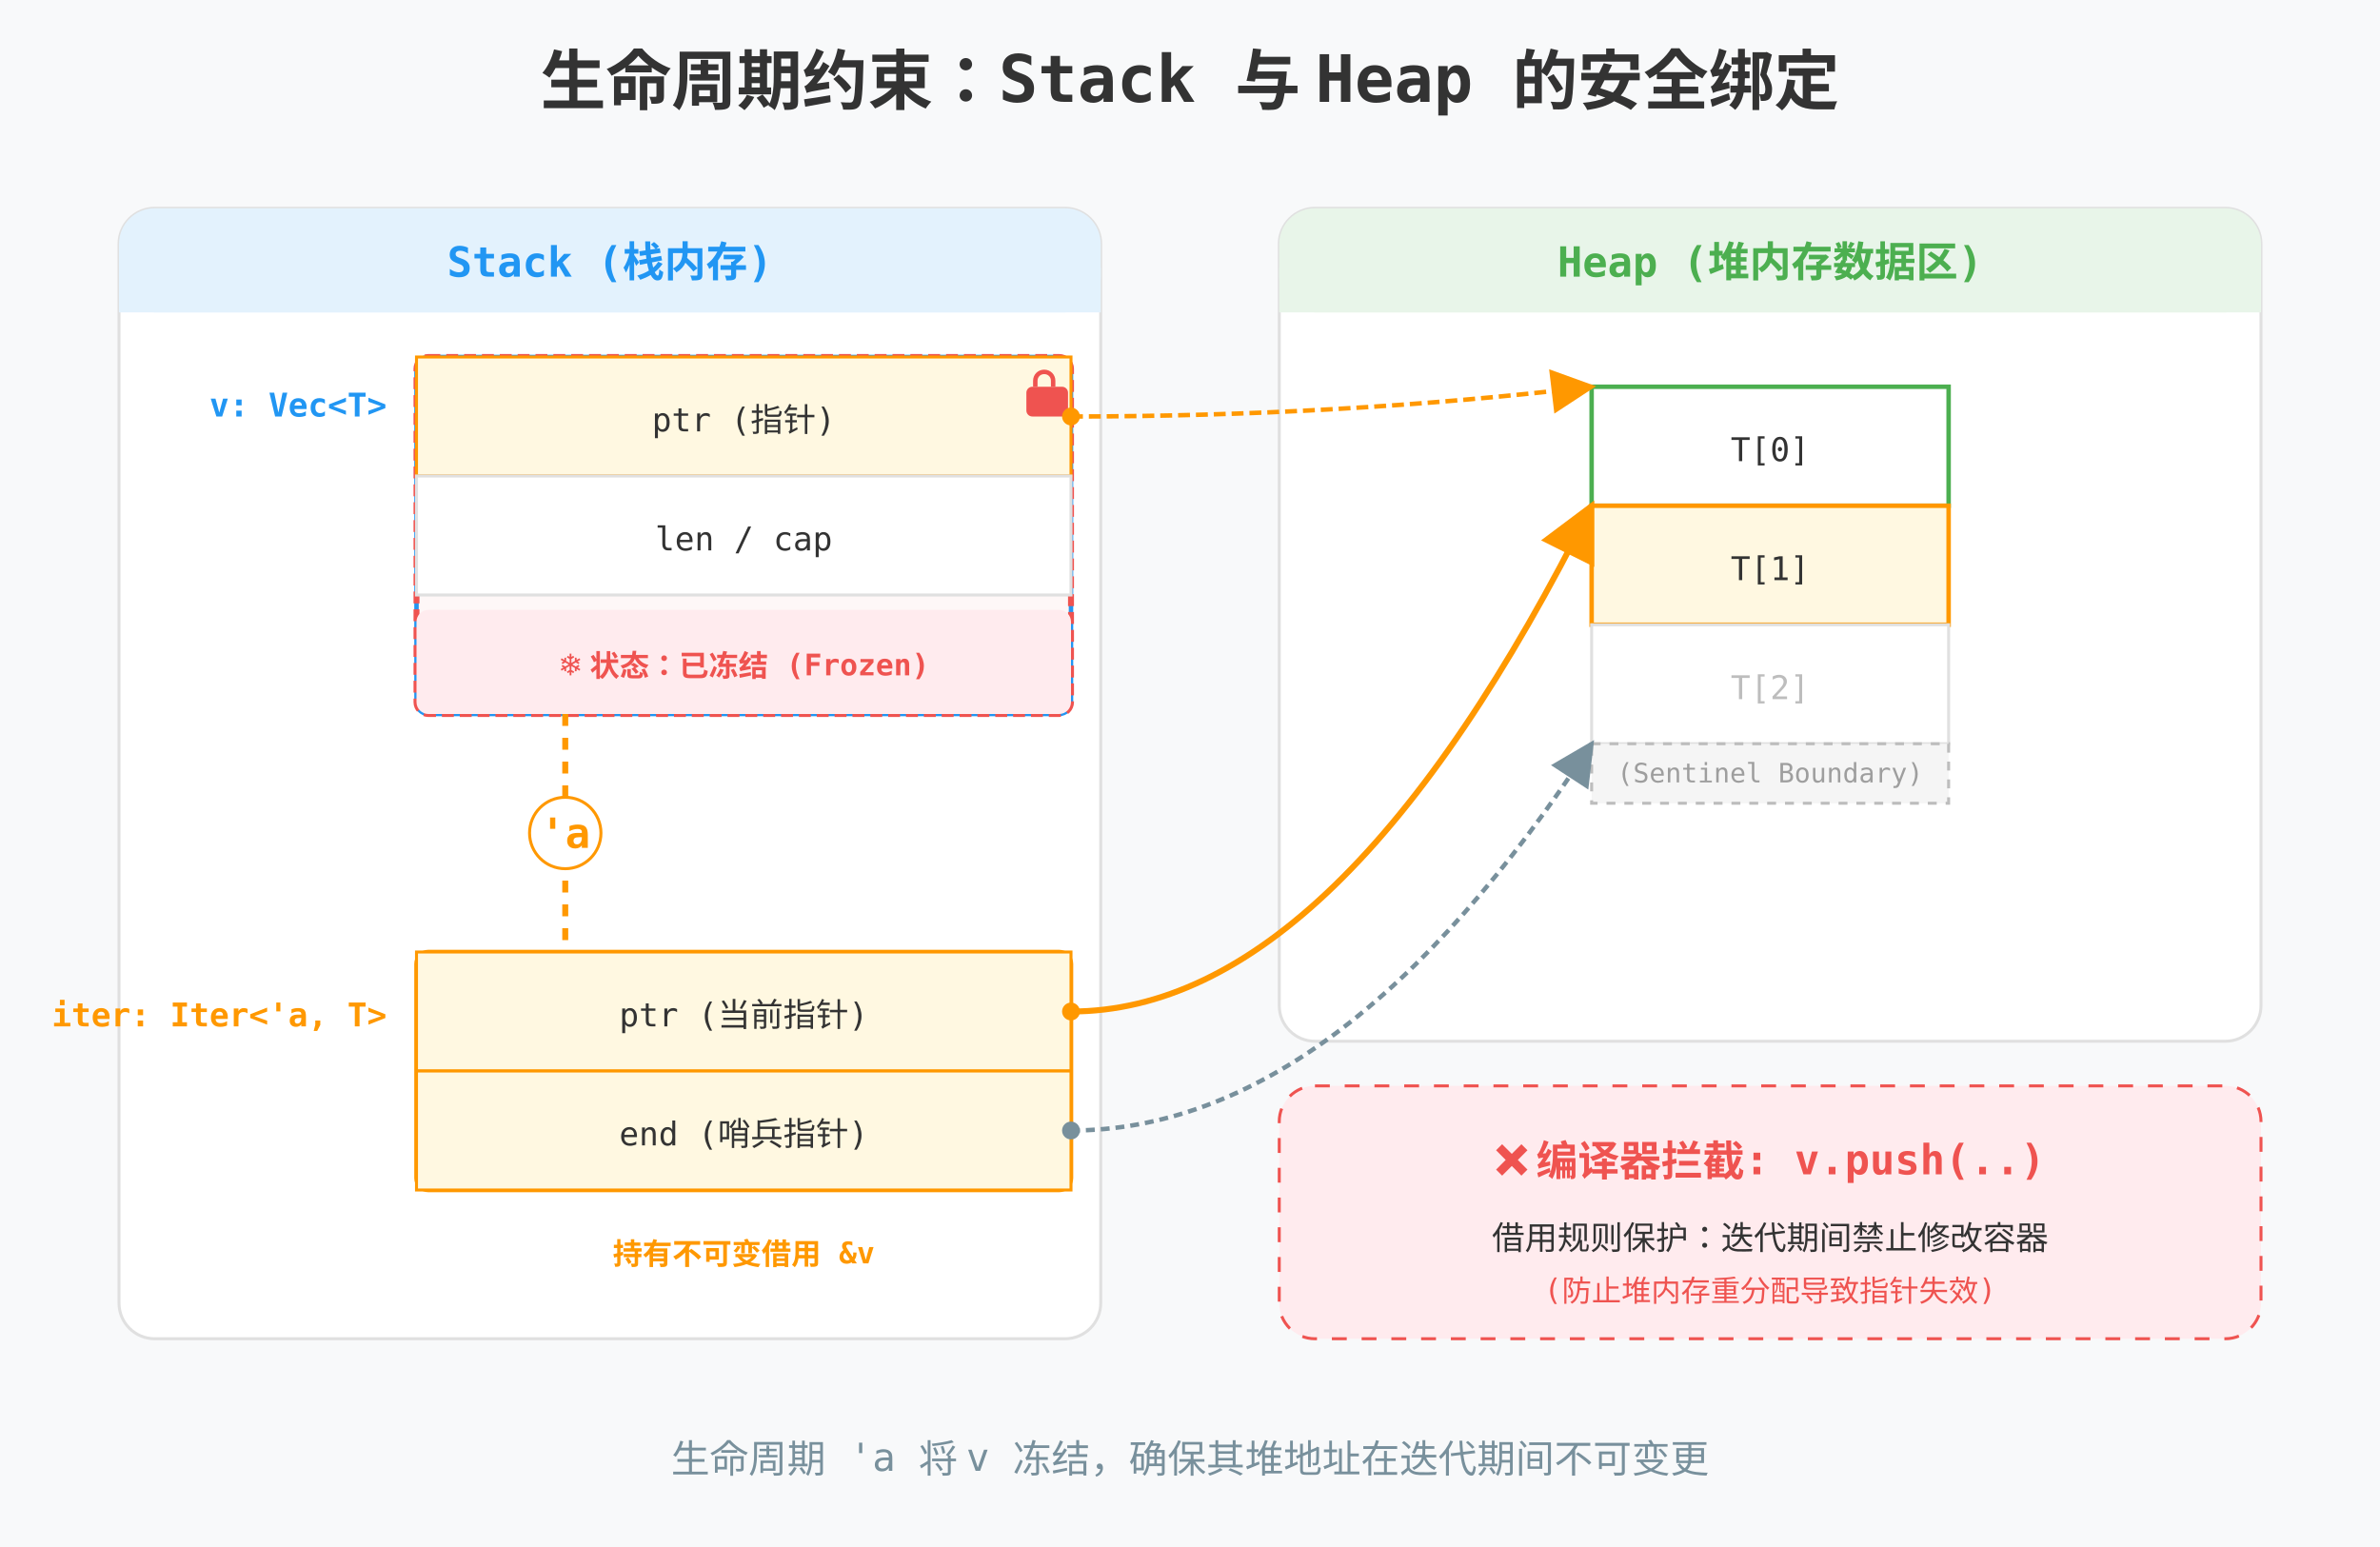
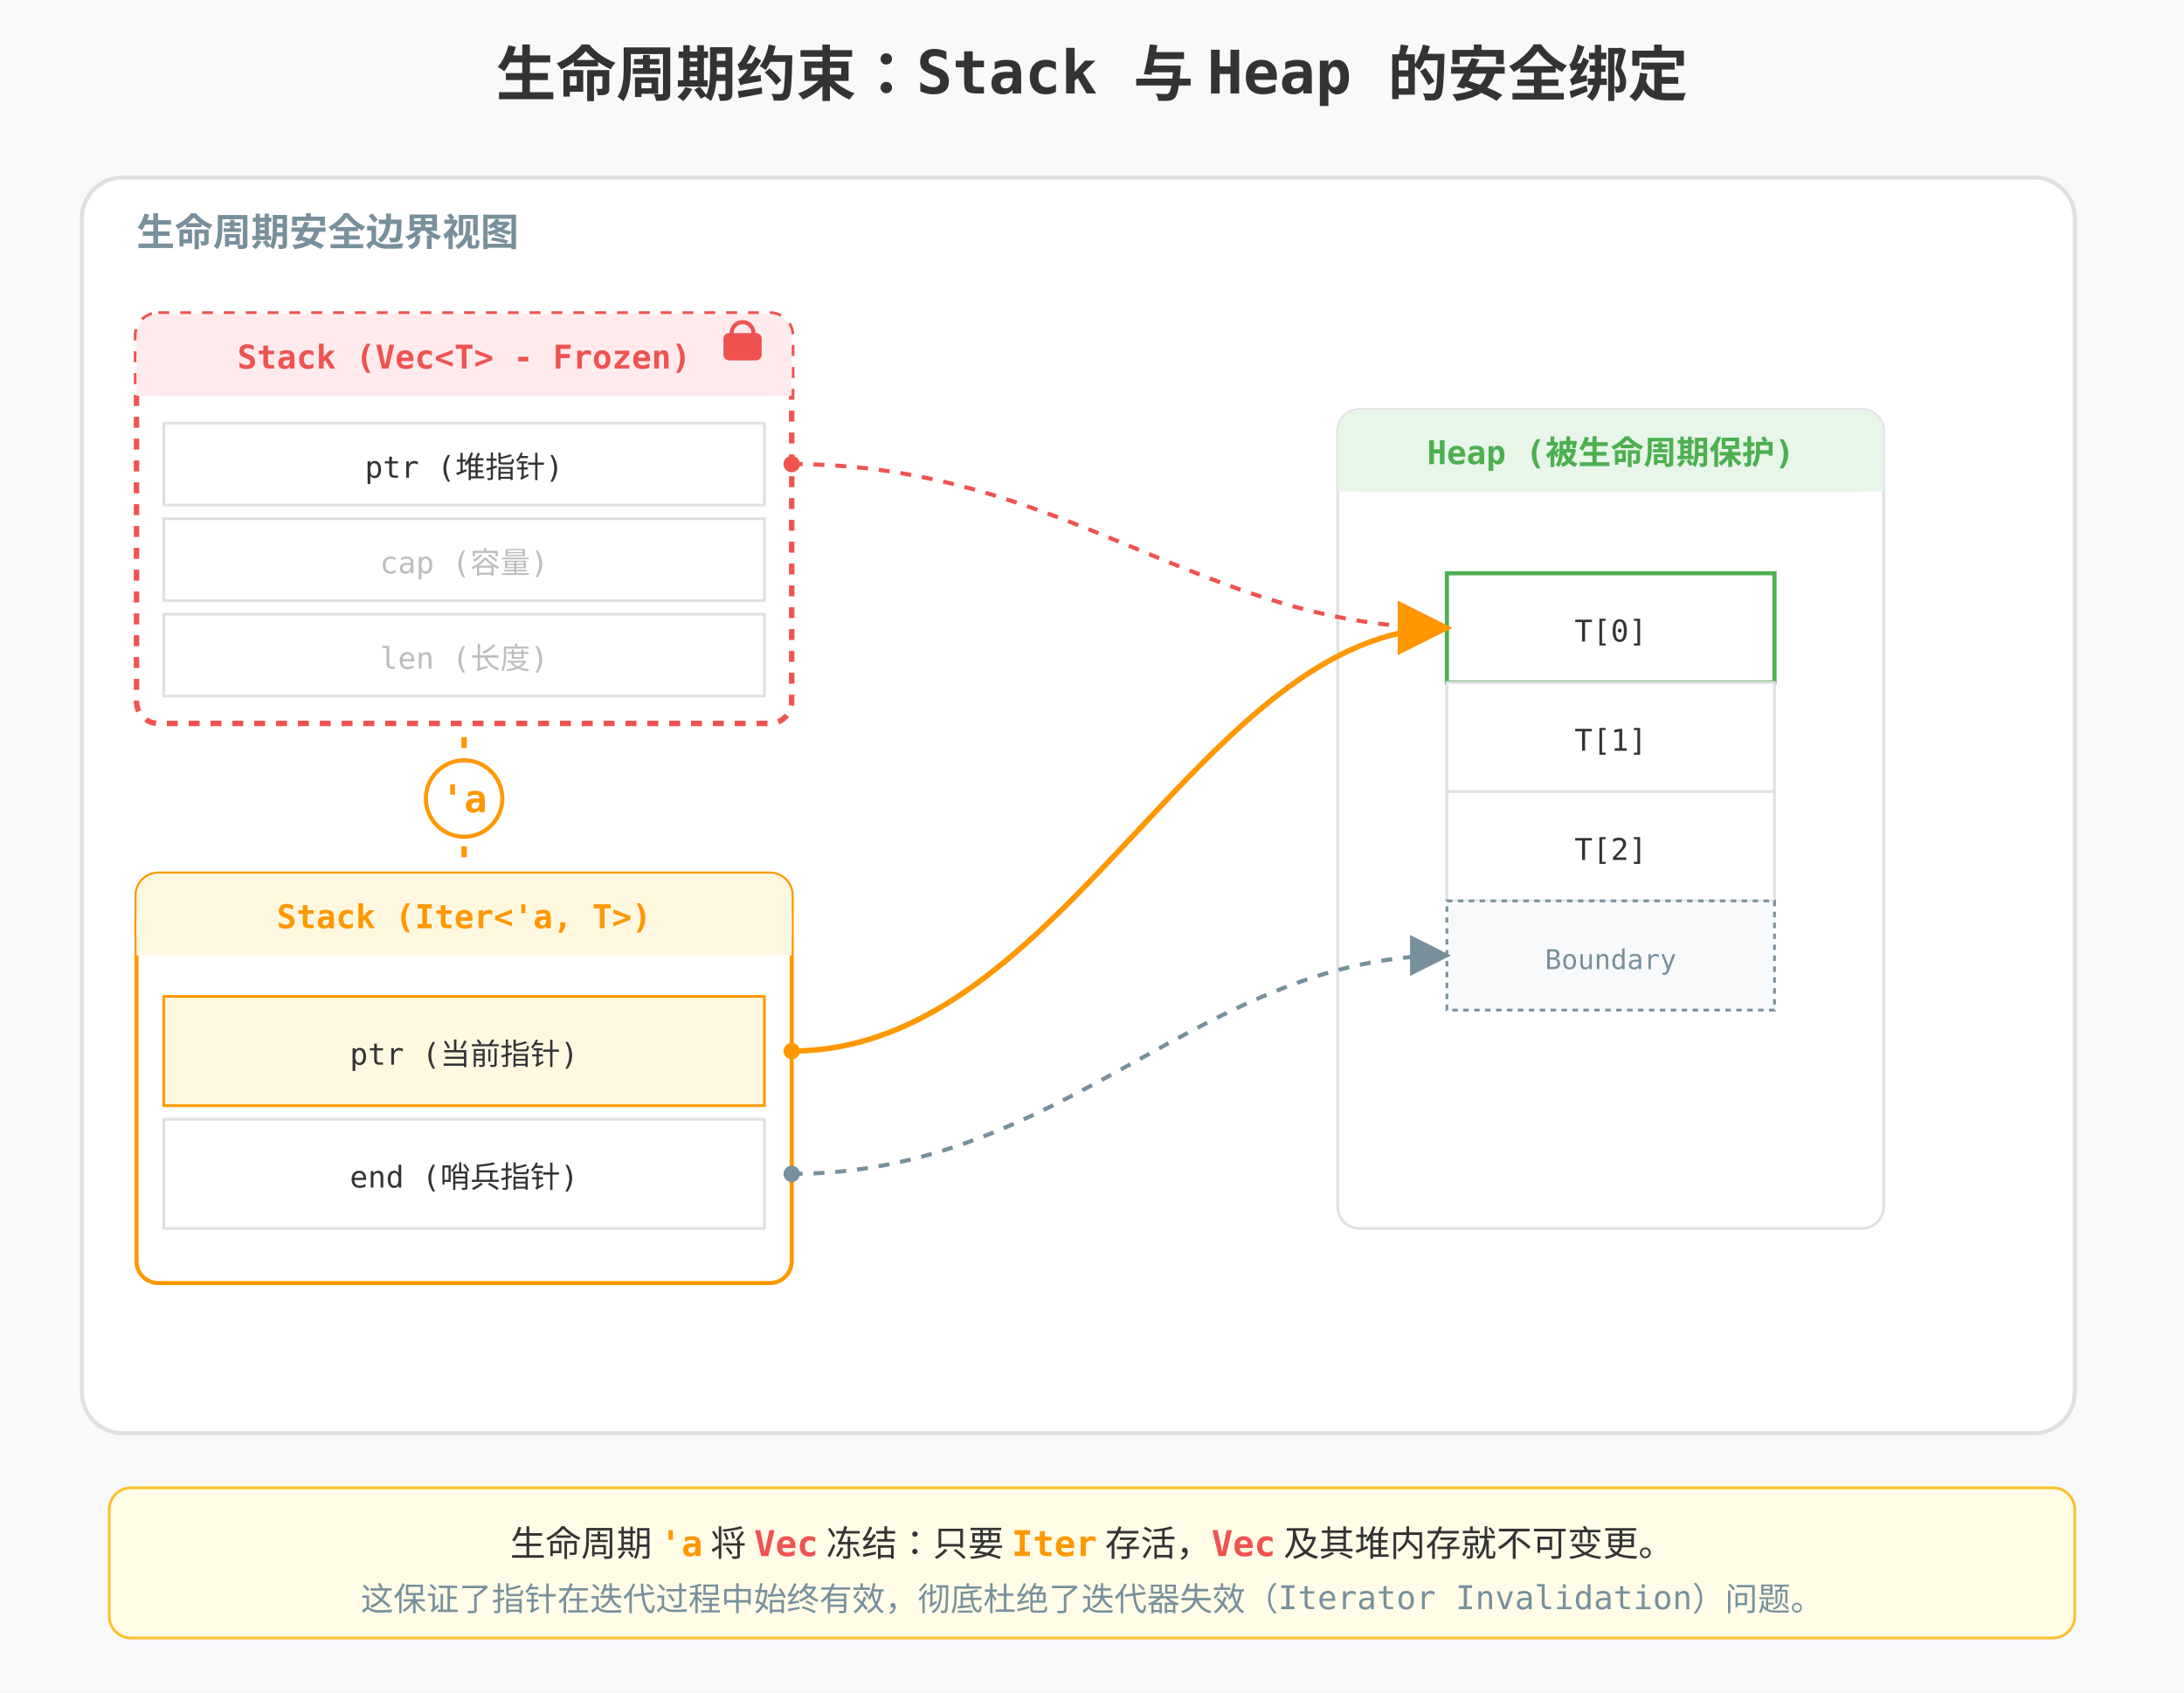
- <svg xmlns="http://www.w3.org/2000/svg" width="800" height="520" viewBox="0 0 800 520" fill="none" shape-rendering="geometricPrecision" text-rendering="geometricPrecision">
-   <rect width="800" height="520" fill="#f8f9fa" />
-   <text x="400" y="35" font-family="JetBrains Mono, monospace" font-size="22" font-weight="bold" fill="#333333" text-anchor="middle">生命周期约束：Stack 与 Heap 的安全绑定</text>
+ <svg xmlns="http://www.w3.org/2000/svg" viewBox="0 0 800 620" shape-rendering="geometricPrecision" text-rendering="geometricPrecision">
+   <rect width="800" height="620" fill="#f8f9fa" />
+   <text x="400" y="35" font-family="JetBrains Mono, monospace" font-size="22" font-weight="bold" text-anchor="middle" fill="#333333">生命周期约束：Stack 与 Heap 的安全绑定</text>
  <g transform="translate(40, 70)">
-     <rect width="330" height="380" rx="12" fill="#fff" stroke="#e0e0e0" stroke-width="1" />
-     <rect width="330" height="35" rx="12" fill="#e3f2fd" />
-     <rect y="20" width="330" height="15" fill="#e3f2fd" />
-     <text x="165" y="23" font-family="JetBrains Mono, monospace" font-size="14" font-weight="bold" fill="#2196f3" text-anchor="middle">Stack (栈内存)</text>
-     <g transform="translate(100, 50)">
-       <rect width="220" height="120" rx="4" fill="white" stroke="#2196f3" stroke-width="1.5" />
-       <rect width="220" height="120" rx="4" fill="#ef5350" fill-opacity="0.05" stroke="#ef5350" stroke-width="2" stroke-dasharray="4 2" />
-       <text x="-10" y="20" font-family="JetBrains Mono, monospace" font-size="11" font-weight="bold" fill="#2196f3" text-anchor="end">v: Vec&lt;T&gt;</text>
-       <rect width="220" height="40" fill="#fff8e1" stroke="#ff9800" stroke-width="1" />
-       <text x="110" y="25" font-family="JetBrains Mono, monospace" font-size="11" fill="#333" text-anchor="middle">ptr (指针)</text>
-       <rect y="40" width="220" height="40" fill="#fff" stroke="#e0e0e0" stroke-width="1" />
-       <text x="110" y="65" font-family="JetBrains Mono, monospace" font-size="11" fill="#333" text-anchor="middle">len / cap</text>
-       <g transform="translate(0, 85)">
-         <rect width="220" height="35" rx="4" fill="#ffebee" />
-         <text x="110" y="22" font-family="JetBrains Mono, monospace" font-size="10" font-weight="bold" fill="#ef5350" text-anchor="middle">❄️ 状态：已冻结 (Frozen)</text>
+     <rect x="-10" y="-5" width="730" height="460" rx="15" fill="#fff" stroke="#e0e0e0" stroke-width="1.5" />
+     <text x="10" y="20" font-family="JetBrains Mono, monospace" font-size="14" font-weight="bold" fill="#78909c">生命周期安全边界视图</text>
+     <g transform="translate(10, 45)">
+       <g>
+         <rect width="240" height="150" rx="8" fill="#fff" stroke="#ef5350" stroke-width="2" stroke-dasharray="4" />
+         <rect width="240" height="30" rx="8" fill="#ffebee" />
+         <rect y="15" width="240" height="15" fill="#ffebee" />
+         <text x="120" y="20" font-family="JetBrains Mono, monospace" font-size="12" font-weight="bold" fill="#ef5350" text-anchor="middle">Stack (Vec&lt;T&gt; - Frozen)</text>
+         <g transform="translate(10, 40)">
+           <rect width="220" height="30" fill="#fff" stroke="#e0e0e0" stroke-width="1" />
+           <text x="110" y="20" font-family="JetBrains Mono, monospace" font-size="11" fill="#333" text-anchor="middle">ptr (堆指针)</text>
+           <rect y="35" width="220" height="30" fill="#fff" stroke="#e0e0e0" stroke-width="1" />
+           <text x="110" y="55" font-family="JetBrains Mono, monospace" font-size="11" fill="#bdbdbd" text-anchor="middle">cap (容量)</text>
+           <rect y="70" width="220" height="30" fill="#fff" stroke="#e0e0e0" stroke-width="1" />
+           <text x="110" y="90" font-family="JetBrains Mono, monospace" font-size="11" fill="#bdbdbd" text-anchor="middle">len (长度)</text>
+         </g>
+         <g transform="translate(215, 7)">
+           <rect width="14" height="10" rx="2" fill="#ef5350" />
+           <path d="M3 0 V-3 A3 3 0 0 1 11 -3 V0" transform="translate(0, 3)" stroke="#ef5350" stroke-width="1.5" fill="none" />
+         </g>
      </g>
-       <g transform="translate(205, 5)">
-         <rect x="0" y="5" width="14" height="10" rx="2" fill="#ef5350" />
-         <path d="M3 5V3C3 1.3 4.3 0 6 0C7.7 0 9 1.3 9 3V5" stroke="#ef5350" stroke-width="1.5" fill="none" />
+       <g transform="translate(120, 155)">
+         <path d="M 0,0 L 0,45" fill="none" stroke="#ff9800" stroke-width="2" stroke-dasharray="4 4" />
+         <circle cx="0" cy="22.5" r="14" fill="#fff" stroke="#ff9800" stroke-width="1.5" />
+         <text x="0" y="27.5" font-family="JetBrains Mono, monospace" font-size="14" font-weight="bold" fill="#ff9800" text-anchor="middle">'a</text>
+       </g>
+       <g transform="translate(0, 205)">
+         <rect width="240" height="150" rx="8" fill="#fff" stroke="#ff9800" stroke-width="1.5" />
+         <rect width="240" height="30" rx="8" fill="#fff8e1" />
+         <rect y="15" width="240" height="15" fill="#fff8e1" />
+         <text x="120" y="20" font-family="JetBrains Mono, monospace" font-size="12" font-weight="bold" fill="#ff9800" text-anchor="middle">Stack (Iter&lt;'a, T&gt;)</text>
+         <g transform="translate(10, 45)">
+           <rect width="220" height="40" fill="#fff8e1" stroke="#ff9800" stroke-width="1" />
+           <text x="110" y="25" font-family="JetBrains Mono, monospace" font-size="11" fill="#333" text-anchor="middle">ptr (当前指针)</text>
+           <rect y="45" width="220" height="40" fill="#fff" stroke="#e0e0e0" stroke-width="1" />
+           <text x="110" y="70" font-family="JetBrains Mono, monospace" font-size="11" fill="#333" text-anchor="middle">end (哨兵指针)</text>
+         </g>
      </g>
    </g>
-     <g transform="translate(100, 250)">
-       <rect width="220" height="80" rx="4" fill="#fff8e1" stroke="#ff9800" stroke-width="1.5" />
-       <text x="-10" y="25" font-family="JetBrains Mono, monospace" font-size="11" font-weight="bold" fill="#ff9800" text-anchor="end">iter: Iter&lt;'a, T&gt;</text>
-       <rect width="220" height="40" fill="#fff8e1" stroke="#ff9800" stroke-width="1" />
-       <text x="110" y="25" font-family="JetBrains Mono, monospace" font-size="11" fill="#333" text-anchor="middle">ptr (当前指针)</text>
-       <rect y="40" width="220" height="40" fill="#fff8e1" stroke="#ff9800" stroke-width="1" />
-       <text x="110" y="65" font-family="JetBrains Mono, monospace" font-size="11" fill="#333" text-anchor="middle">end (哨兵指针)</text>
-       <text x="110" y="105" font-family="JetBrains Mono, monospace" font-size="10" font-weight="bold" fill="#ff9800" text-anchor="middle">持有不可变借用 &amp;v</text>
+     <g transform="translate(450, 80)">
+       <rect width="200" height="300" rx="8" fill="#fff" stroke="#e0e0e0" stroke-width="1" />
+       <rect width="200" height="30" rx="8" fill="#e8f5e9" />
+       <rect y="15" width="200" height="15" fill="#e8f5e9" />
+       <text x="100" y="20" font-family="JetBrains Mono, monospace" font-size="12" font-weight="bold" fill="#4caf50" text-anchor="middle">Heap (被生命周期保护)</text>
+       <g transform="translate(40, 60)">
+         <rect width="120" height="40" fill="#fff" stroke="#4caf50" stroke-width="1.5" />
+         <text x="60" y="25" font-family="JetBrains Mono, monospace" font-size="11" fill="#333" text-anchor="middle">T[0]</text>
+         <rect y="40" width="120" height="40" fill="#fff" stroke="#e0e0e0" stroke-width="1" />
+         <text x="60" y="65" font-family="JetBrains Mono, monospace" font-size="11" fill="#333" text-anchor="middle">T[1]</text>
+         <rect y="80" width="120" height="40" fill="#fff" stroke="#e0e0e0" stroke-width="1" />
+         <text x="60" y="105" font-family="JetBrains Mono, monospace" font-size="11" fill="#333" text-anchor="middle">T[2]</text>
+         <rect y="120" width="120" height="40" fill="#f8f9fa" stroke="#78909c" stroke-dasharray="2" />
+         <text x="60" y="145" font-family="JetBrains Mono, monospace" font-size="10" fill="#78909c" text-anchor="middle">Boundary</text>
+       </g>
    </g>
+     <circle cx="250" cy="100" r="3" fill="#ef5350" />
+     <path d="M 250,100 C 350,100 400,160 490,160" fill="none" stroke="#ef5350" stroke-width="1.5" stroke-dasharray="4" marker-end="url(#arrow-red)" />
+     <circle cx="250" cy="315" r="3" fill="#ff9800" />
+     <path d="M 250,315 C 350,315 400,160 490,160" fill="none" stroke="#ff9800" stroke-width="2" marker-end="url(#arrow-orange)" />
+     <circle cx="250" cy="360" r="3" fill="#78909c" />
+     <path d="M 250,360 C 350,360 400,280 490,280" fill="none" stroke="#78909c" stroke-width="1.5" stroke-dasharray="4" marker-end="url(#arrow-gray)" />
  </g>
-   <g transform="translate(430, 70)">
-     <rect width="330" height="280" rx="12" fill="#fff" stroke="#e0e0e0" stroke-width="1" />
-     <rect width="330" height="35" rx="12" fill="#e8f5e9" />
-     <rect y="20" width="330" height="15" fill="#e8f5e9" />
-     <text x="165" y="23" font-family="JetBrains Mono, monospace" font-size="14" font-weight="bold" fill="#4caf50" text-anchor="middle">Heap (堆内存数据区)</text>
-     <g transform="translate(105, 60)">
-       <rect width="120" height="40" fill="#fff" stroke="#4caf50" stroke-width="1.5" />
-       <text x="60" y="25" font-family="JetBrains Mono, monospace" font-size="11" fill="#333" text-anchor="middle">T[0]</text>
-       <rect y="40" width="120" height="40" fill="#fff8e1" stroke="#ff9800" stroke-width="1.5" />
-       <text x="60" y="65" font-family="JetBrains Mono, monospace" font-size="11" fill="#333" text-anchor="middle">T[1]</text>
-       <rect y="80" width="120" height="40" fill="#fff" stroke="#e0e0e0" stroke-width="1" />
-       <text x="60" y="105" font-family="JetBrains Mono, monospace" font-size="11" fill="#bdbdbd" text-anchor="middle">T[2]</text>
-       <rect y="120" width="120" height="20" fill="#f5f5f5" stroke="#bdbdbd" stroke-dasharray="3" />
-       <text x="60" y="133" font-family="JetBrains Mono, monospace" font-size="9" fill="#9e9e9e" text-anchor="middle">(Sentinel Boundary)</text>
-     </g>
-   </g>
-   <g transform="translate(430, 365)">
-     <rect width="330" height="85" rx="12" fill="#ffebee" stroke="#ef5350" stroke-width="1" stroke-dasharray="5 5" />
-     <text x="165" y="30" font-family="JetBrains Mono, monospace" font-size="14" font-weight="bold" fill="#ef5350" text-anchor="middle">❌ 编译器拦截: v.push(..)</text>
-     <text x="165" y="55" font-family="JetBrains Mono, monospace" font-size="11" fill="#333333" text-anchor="middle">借用规则保护：迭代期间禁止修改容器</text>
-     <text x="165" y="72" font-family="JetBrains Mono, monospace" font-size="10" fill="#ef5350" text-anchor="middle">(防止堆内存重分配导致指针失效)</text>
-   </g>
-   <g>
-     <circle cx="360" cy="140" r="3" fill="#ff9800" />
-     <path d="M 360,140 Q 450,140 535,130" fill="none" stroke="#ff9800" stroke-width="1.5" stroke-dasharray="4 2" marker-end="url(#arrow-orange)" />
-     <circle cx="360" cy="340" r="3" fill="#ff9800" />
-     <path d="M 360,340 Q 450,340 535,170" fill="none" stroke="#ff9800" stroke-width="2" marker-end="url(#arrow-orange)" />
-     <circle cx="360" cy="380" r="3" fill="#78909c" />
-     <path d="M 360,380 Q 450,380 535,250" fill="none" stroke="#78909c" stroke-width="1.5" stroke-dasharray="3 2" marker-end="url(#arrow-gray)" />
-   </g>
-   <g transform="translate(190, 240)">
-     <path d="M 0,0 L 0,80" stroke="#ff9800" stroke-width="2" stroke-dasharray="4 4" />
-     <circle cx="0" cy="40" r="12" fill="white" stroke="#ff9800" />
-     <text y="45" font-family="JetBrains Mono, monospace" font-size="14" font-weight="bold" fill="#ff9800" text-anchor="middle">'a</text>
+   <g transform="translate(40, 545)">
+     <rect width="720" height="55" rx="8" fill="#fffde7" stroke="#fbc02d" stroke-width="1" />
+     <text x="360" y="25" font-family="JetBrains Mono, monospace" font-size="13" fill="#333" text-anchor="middle">生命周期 <tspan font-weight="bold" fill="#ff9800">'a</tspan> 将 <tspan font-weight="bold" fill="#ef5350">Vec</tspan> 冻结：只要 <tspan font-weight="bold" fill="#ff9800">Iter</tspan> 存活，<tspan font-weight="bold" fill="#ef5350">Vec</tspan> 及其堆内存就不可变更。</text>
+     <text x="360" y="45" font-family="JetBrains Mono, monospace" font-size="12" fill="#78909c" text-anchor="middle">这保证了指针在迭代过程中始终有效，彻底杜绝了迭代器失效（Iterator Invalidation）问题。</text>
  </g>
  <defs>
    <marker id="arrow-orange" markerWidth="10" markerHeight="10" refX="9" refY="5" orient="auto">
      <path d="M0,0 L10,5 L0,10 Z" fill="#ff9800" />
    </marker>
    <marker id="arrow-gray" markerWidth="10" markerHeight="10" refX="9" refY="5" orient="auto">
      <path d="M0,0 L10,5 L0,10 Z" fill="#78909c" />
    </marker>
+     <marker id="arrow-red" markerWidth="10" markerHeight="10" refX="9" refY="5" orient="auto">
+       <path d="M0,0 L10,5 L0,10 Z" fill="#ef5350" />
+     </marker>
  </defs>
-   <text x="400" y="495" font-family="JetBrains Mono, monospace" font-size="13" fill="#78909c" text-anchor="middle">生命周期 'a 将 v 冻结，确保其堆地址在迭代期间不可变更</text>
</svg>
